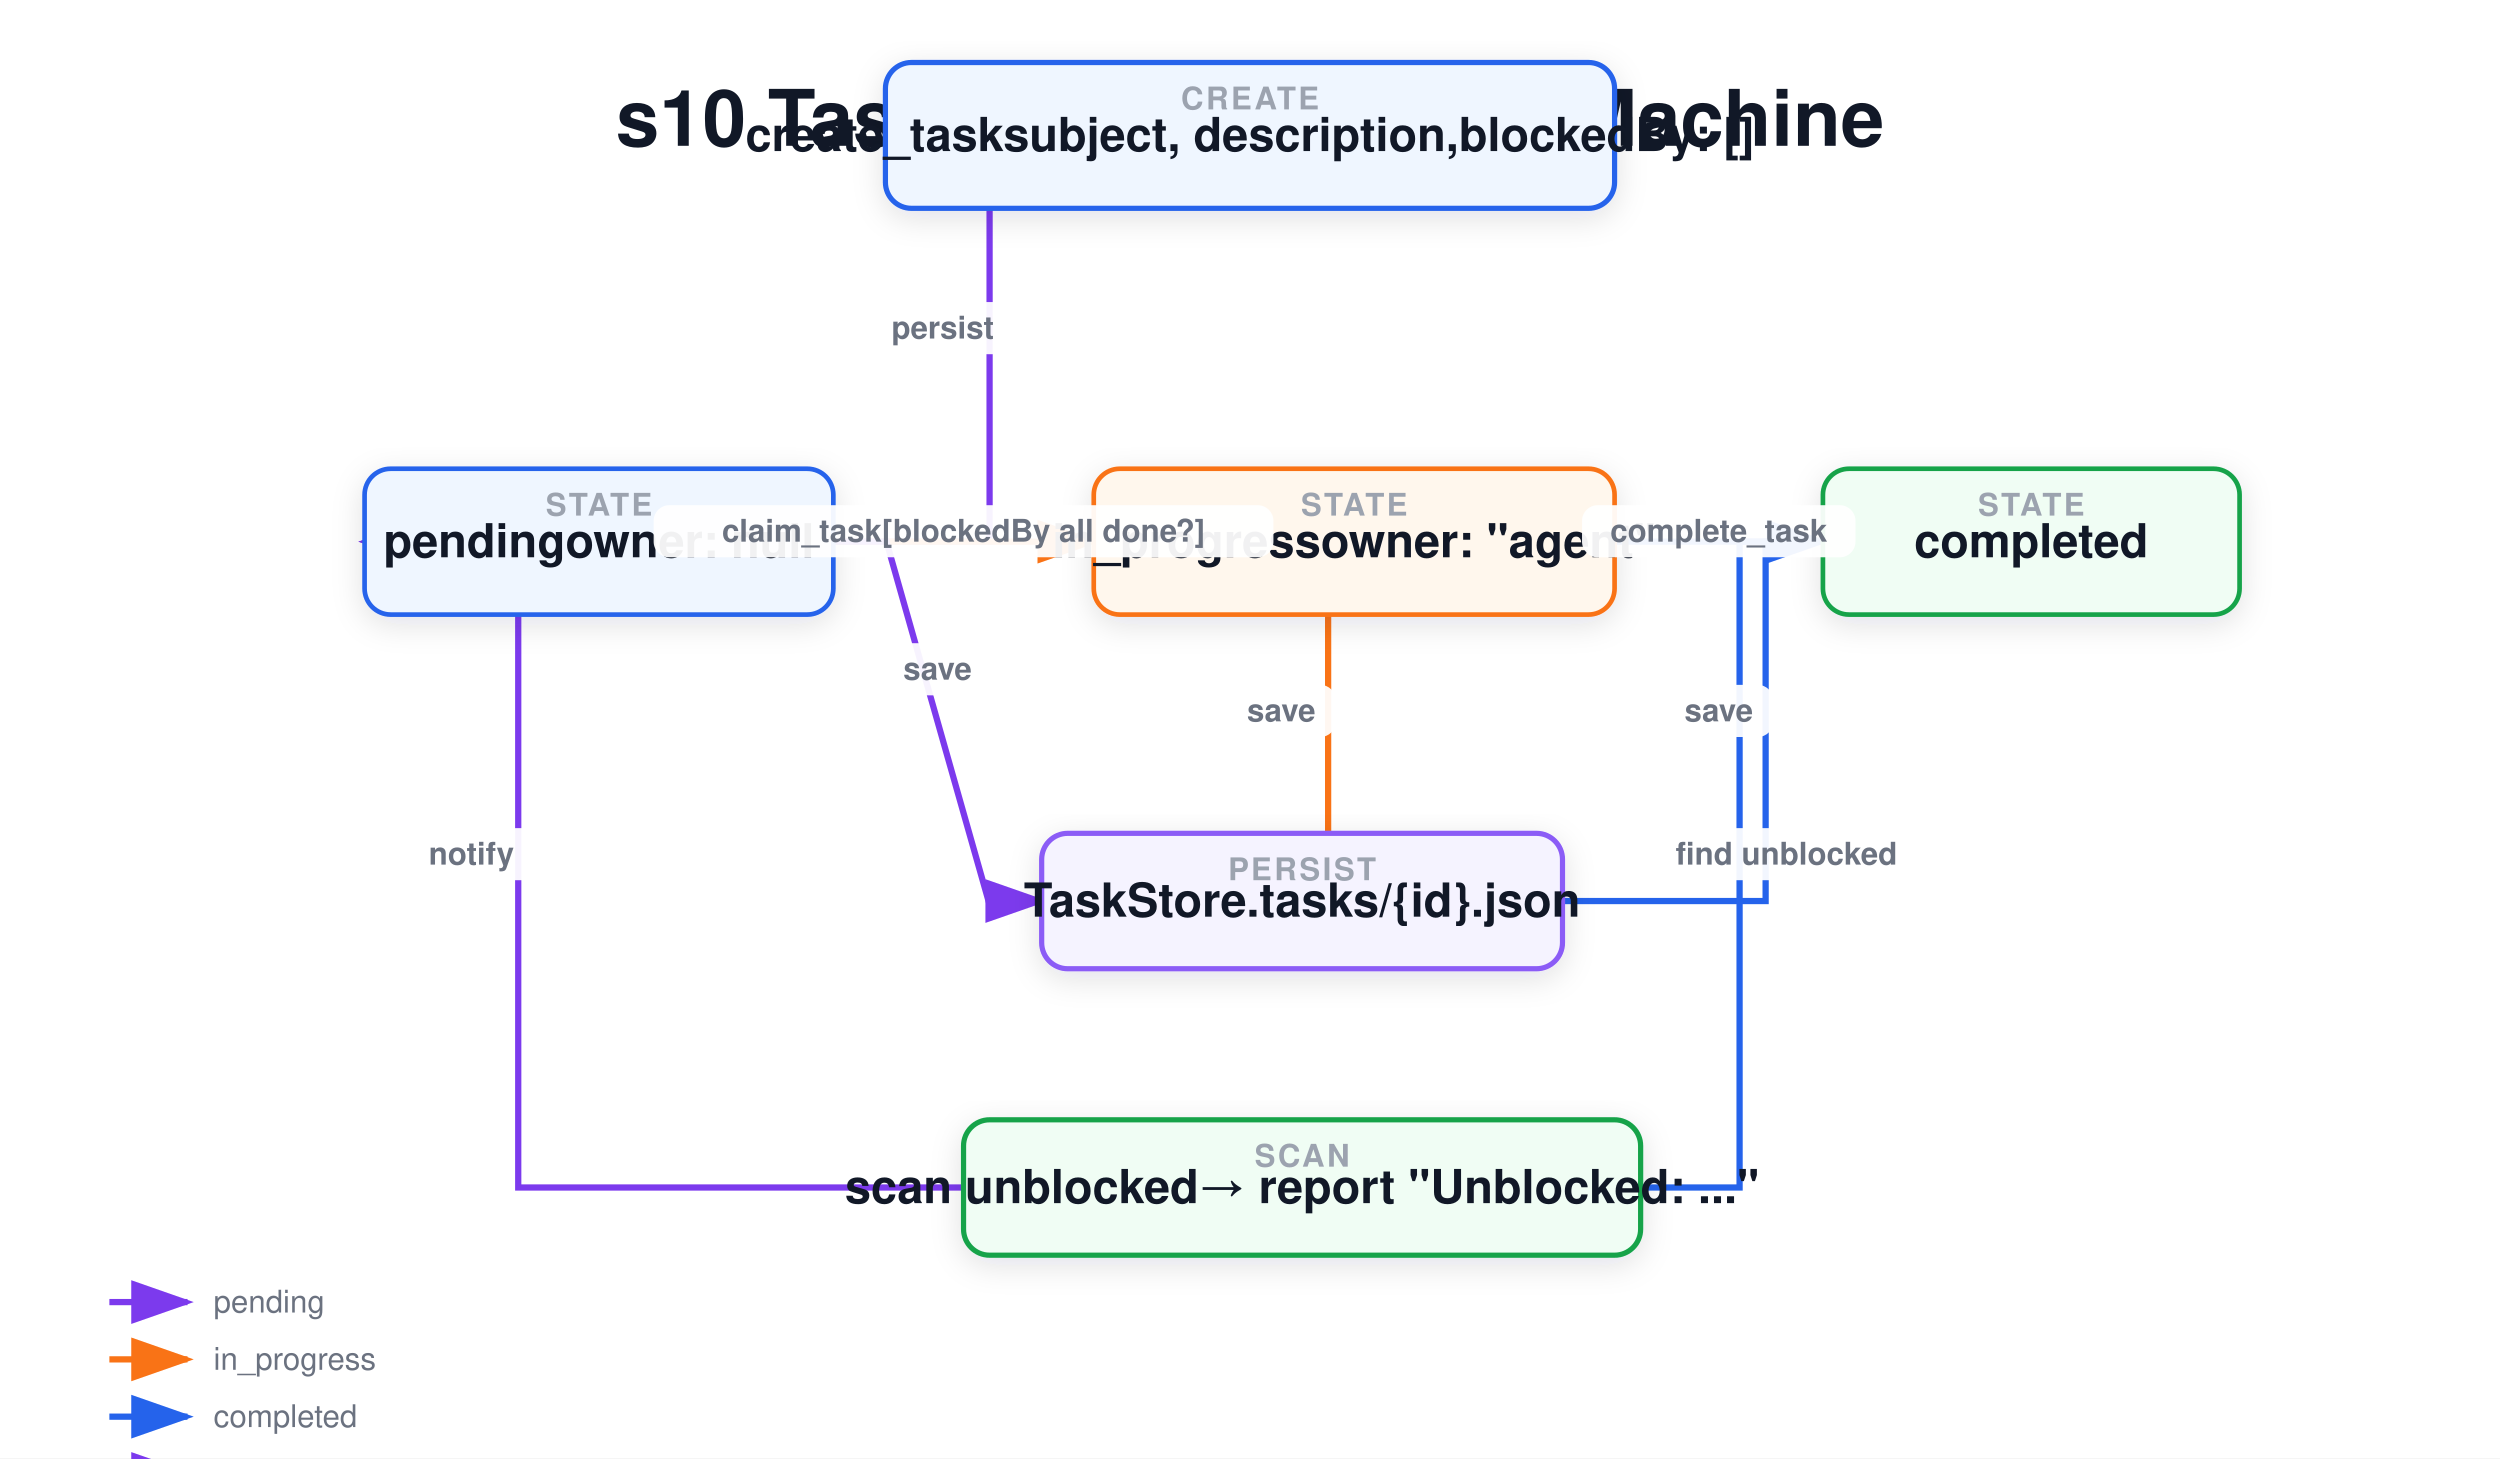
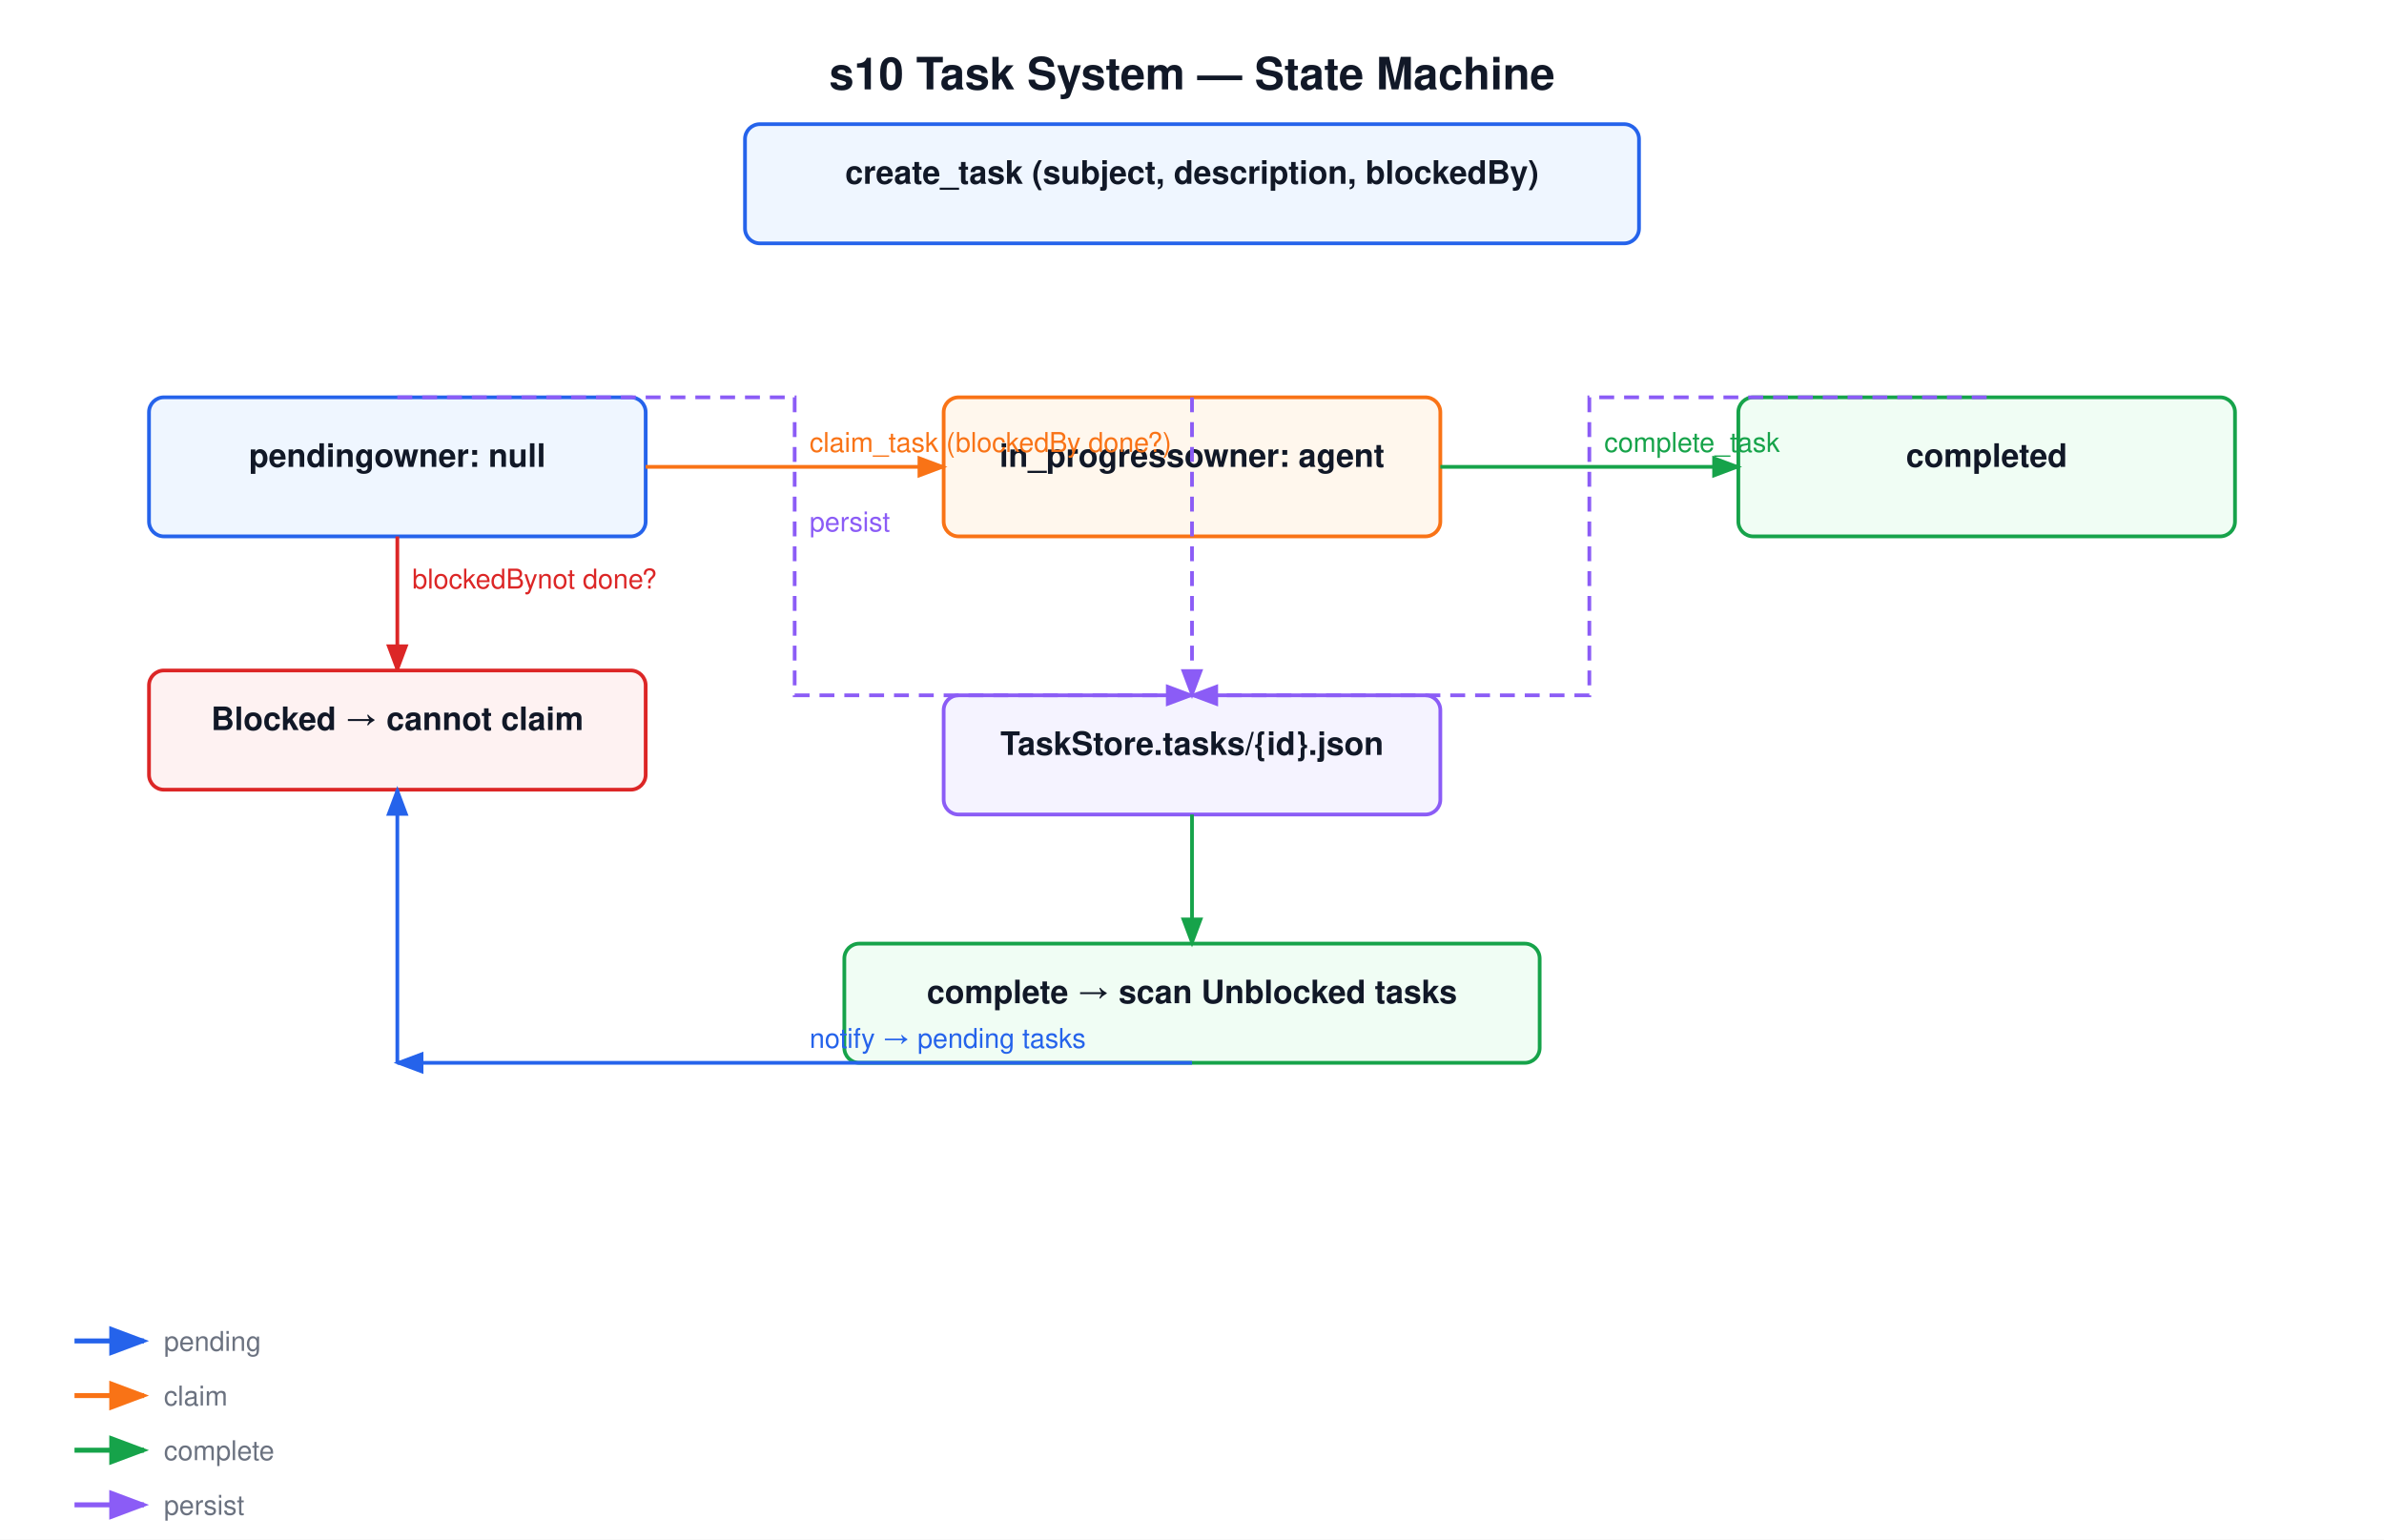
- <svg xmlns="http://www.w3.org/2000/svg" viewBox="0 0 960 560" width="960" height="560">
+ <svg xmlns="http://www.w3.org/2000/svg" viewBox="0 0 960 620" width="960" height="620">
  <defs>
-     <marker id="arrowA" markerWidth="10" markerHeight="7" refX="9" refY="3.5" orient="auto">
-       <polygon points="0 0, 10 3.5, 0 7" fill="#7c3aed" />
+     <marker id="arrow_2563eb" markerWidth="8" markerHeight="6" refX="7" refY="3" orient="auto">
+       <polygon points="0 0, 8 3, 0 6" fill="#2563eb" />
    </marker>
-     <marker id="arrowB" markerWidth="10" markerHeight="7" refX="9" refY="3.5" orient="auto">
-       <polygon points="0 0, 10 3.5, 0 7" fill="#10b981" />
+     <marker id="arrow_16a34a" markerWidth="8" markerHeight="6" refX="7" refY="3" orient="auto">
+       <polygon points="0 0, 8 3, 0 6" fill="#16a34a" />
    </marker>
-     <marker id="arrowC" markerWidth="10" markerHeight="7" refX="9" refY="3.5" orient="auto">
-       <polygon points="0 0, 10 3.5, 0 7" fill="#2563eb" />
+     <marker id="arrow_8b5cf6" markerWidth="8" markerHeight="6" refX="7" refY="3" orient="auto">
+       <polygon points="0 0, 8 3, 0 6" fill="#8b5cf6" />
    </marker>
-     <marker id="arrowE" markerWidth="10" markerHeight="7" refX="9" refY="3.5" orient="auto">
-       <polygon points="0 0, 10 3.5, 0 7" fill="#f97316" />
+     <marker id="arrow_f97316" markerWidth="8" markerHeight="6" refX="7" refY="3" orient="auto">
+       <polygon points="0 0, 8 3, 0 6" fill="#f97316" />
    </marker>
-     <marker id="arrowF" markerWidth="10" markerHeight="7" refX="9" refY="3.5" orient="auto">
-       <polygon points="0 0, 10 3.5, 0 7" fill="#7c3aed" />
+     <marker id="arrow_dc2626" markerWidth="8" markerHeight="6" refX="7" refY="3" orient="auto">
+       <polygon points="0 0, 8 3, 0 6" fill="#dc2626" />
    </marker>
-     <marker id="arrowG" markerWidth="10" markerHeight="7" refX="9" refY="3.5" orient="auto">
-       <polygon points="0 0, 10 3.5, 0 7" fill="#ef4444" />
+     <marker id="arrow_6b7280" markerWidth="8" markerHeight="6" refX="7" refY="3" orient="auto">
+       <polygon points="0 0, 8 3, 0 6" fill="#6b7280" />
    </marker>
-     <marker id="arrowH" markerWidth="10" markerHeight="7" refX="9" refY="3.5" orient="auto">
-       <polygon points="0 0, 10 3.5, 0 7" fill="#6b7280" />
-     </marker>
-     <filter id="shadowSoft" x="-20%" y="-20%" width="140%" height="160%">
-       <feDropShadow dx="0" dy="3" stdDeviation="6" flood-color="#0f172a" flood-opacity="0.12" />
-     </filter>
-     <filter id="shadowGlass" x="-20%" y="-20%" width="140%" height="160%">
-       <feDropShadow dx="0" dy="10" stdDeviation="16" flood-color="#020617" flood-opacity="0.28" />
-     </filter>
-     <style>
-     text { font-family: 'Helvetica Neue', Helvetica, Arial, 'PingFang SC', 'Microsoft YaHei', 'Microsoft JhengHei', 'SimHei', sans-serif; }
-     .title { font-size: 30px; font-weight: 700; fill: #111827; }
-     .subtitle { font-size: 14px; font-weight: 500; fill: #6b7280; }
-     .section { font-size: 13px; font-weight: 700; fill: #2563eb; letter-spacing: 1.4px; }
-     .section-sub { font-size: 12px; font-weight: 500; fill: #94a3b8; }
-     .node-title { font-size: 18px; font-weight: 700; fill: #111827; }
-     .node-sub { font-size: 12px; font-weight: 500; fill: #6b7280; }
-     .node-type { font-size: 12px; font-weight: 700; fill: #9ca3af; letter-spacing: 0.08em; }
-     .arrow-label { font-size: 12px; font-weight: 600; fill: #6b7280; }
-     .legend { font-size: 12px; font-weight: 500; fill: #6b7280; }
-     .footnote { font-size: 12px; font-weight: 500; fill: #94a3b8; }
-     </style>
  </defs>
-   <rect width="960.0" height="560.0" fill="#ffffff" />
-   <text x="480.0" y="56" text-anchor="middle" class="title">s10 Task System — State Machine</text>
-   <path d="M 620.0,52.0 L 380.0,52.0 L 380.0,208.0 L 140.0,208.0" fill="none" stroke="#7c3aed" stroke-width="2.4" marker-end="url(#arrowA)" />
-   <path d="M 320.0,208.0 L 420.0,208.0" fill="none" stroke="#f97316" stroke-width="2.4" marker-end="url(#arrowE)" />
-   <path d="M 620.0,208.0 L 700.0,208.0" fill="none" stroke="#2563eb" stroke-width="2.4" marker-end="url(#arrowC)" />
-   <path d="M 320.0,208.0 L 340.4,208.0 L 379.6,346.0 L 400.0,346.0" fill="none" stroke="#7c3aed" stroke-width="2.4" marker-end="url(#arrowA)" />
-   <path d="M 620.0,208.0 L 510.0,208.0 L 510.0,346.0 L 400.0,346.0" fill="none" stroke="#f97316" stroke-width="2.4" marker-end="url(#arrowE)" />
-   <path d="M 860.0,208.0 L 678.0,208.0 L 678.0,346.0 L 400.0,346.0" fill="none" stroke="#2563eb" stroke-width="2.4" marker-end="url(#arrowC)" />
-   <path d="M 860.0,208.0 L 668.0,208.0 L 668.0,456.0 L 370.0,456.0" fill="none" stroke="#2563eb" stroke-width="2.4" marker-end="url(#arrowC)" />
-   <path d="M 630.0,456.0 L 199.0,456.0 L 199.0,208.0 L 140.0,208.0" fill="none" stroke="#7c3aed" stroke-width="2.4" marker-end="url(#arrowA)" />
-   <rect x="340.0" y="24.0" width="280.0" height="56.0" rx="10.0" fill="#eff6ff" stroke="#2563eb" stroke-width="2.0" filter="url(#shadowSoft)" />
-   <text x="480.0" y="42.0" text-anchor="middle" class="node-type">CREATE</text>
-   <text x="480.0" y="58.0" text-anchor="middle" class="node-title">create_task
- subject, description,
- blockedBy: []</text>
-   <rect x="140.0" y="180.0" width="180.0" height="56.0" rx="10.0" fill="#eff6ff" stroke="#2563eb" stroke-width="1.8" filter="url(#shadowSoft)" />
-   <text x="230.0" y="198.0" text-anchor="middle" class="node-type">STATE</text>
-   <text x="230.0" y="214.0" text-anchor="middle" class="node-title">pending
+   <rect width="960" height="620" fill="#ffffff" />
+   <text x="480" y="36" text-anchor="middle" font-family="Helvetica Neue,Helvetica,Arial,PingFang SC,Microsoft YaHei,sans-serif" font-size="18" fill="#111827" font-weight="600">s10 Task System — State Machine</text>
+   <rect x="300" y="50" width="360" height="48" rx="6" fill="#eff6ff" stroke="#2563eb" stroke-width="1.5" />
+   <text x="480" y="74" text-anchor="middle" font-family="Helvetica Neue,Helvetica,Arial,PingFang SC,Microsoft YaHei,sans-serif" font-size="13" fill="#111827" font-weight="600">create_task (subject, description, blockedBy)</text>
+   <rect x="60" y="160" width="200" height="56" rx="6" fill="#eff6ff" stroke="#2563eb" stroke-width="1.5" />
+   <text x="160" y="188" text-anchor="middle" font-family="Helvetica Neue,Helvetica,Arial,PingFang SC,Microsoft YaHei,sans-serif" font-size="13" fill="#111827" font-weight="600">pending
owner: null</text>
-   <rect x="420.0" y="180.0" width="200.0" height="56.0" rx="10.0" fill="#fff7ed" stroke="#f97316" stroke-width="1.8" filter="url(#shadowSoft)" />
-   <text x="520.0" y="198.0" text-anchor="middle" class="node-type">STATE</text>
-   <text x="520.0" y="214.0" text-anchor="middle" class="node-title">in_progress
- owner: "agent"</text>
-   <rect x="700.0" y="180.0" width="160.0" height="56.0" rx="10.0" fill="#f0fdf4" stroke="#16a34a" stroke-width="1.8" filter="url(#shadowSoft)" />
-   <text x="780.0" y="198.0" text-anchor="middle" class="node-type">STATE</text>
-   <text x="780.0" y="214.0" text-anchor="middle" class="node-title">completed</text>
-   <rect x="400.0" y="320.0" width="200.0" height="52.0" rx="10.0" fill="#f5f3ff" stroke="#8b5cf6" stroke-width="2.0" filter="url(#shadowSoft)" />
-   <text x="500.0" y="338.0" text-anchor="middle" class="node-type">PERSIST</text>
-   <text x="500.0" y="352.0" text-anchor="middle" class="node-title">TaskStore
+   <rect x="380" y="160" width="200" height="56" rx="6" fill="#fff7ed" stroke="#f97316" stroke-width="1.5" />
+   <text x="480" y="188" text-anchor="middle" font-family="Helvetica Neue,Helvetica,Arial,PingFang SC,Microsoft YaHei,sans-serif" font-size="13" fill="#111827" font-weight="600">in_progress
+ owner: agent</text>
+   <rect x="700" y="160" width="200" height="56" rx="6" fill="#f0fdf4" stroke="#16a34a" stroke-width="1.5" />
+   <text x="800" y="188" text-anchor="middle" font-family="Helvetica Neue,Helvetica,Arial,PingFang SC,Microsoft YaHei,sans-serif" font-size="13" fill="#111827" font-weight="600">completed</text>
+   <path d="M 260,188 L 320,188 L 320,188 L 380,188" fill="none" stroke="#f97316" stroke-width="1.5" marker-end="url(#arrow_f97316)" />
+   <text x="326" y="182" font-family="Helvetica Neue,Helvetica,Arial,PingFang SC,Microsoft YaHei,sans-serif" font-size="11" fill="#f97316">claim_task (blockedBy done?)</text>
+   <path d="M 580,188 L 640,188 L 640,188 L 700,188" fill="none" stroke="#16a34a" stroke-width="1.5" marker-end="url(#arrow_16a34a)" />
+   <text x="646" y="182" font-family="Helvetica Neue,Helvetica,Arial,PingFang SC,Microsoft YaHei,sans-serif" font-size="11" fill="#16a34a">complete_task</text>
+   <path d="M 160,216 L 160,270" fill="none" stroke="#dc2626" stroke-width="1.5" marker-end="url(#arrow_dc2626)" />
+   <text x="166" y="237" font-family="Helvetica Neue,Helvetica,Arial,PingFang SC,Microsoft YaHei,sans-serif" font-size="11" fill="#dc2626">blockedBy
+ not done?</text>
+   <rect x="60" y="270" width="200" height="48" rx="6" fill="#fef2f2" stroke="#dc2626" stroke-width="1.5" />
+   <text x="160" y="294" text-anchor="middle" font-family="Helvetica Neue,Helvetica,Arial,PingFang SC,Microsoft YaHei,sans-serif" font-size="13" fill="#111827" font-weight="600">Blocked → cannot claim</text>
+   <rect x="380" y="280" width="200" height="48" rx="6" fill="#f5f3ff" stroke="#8b5cf6" stroke-width="1.5" />
+   <text x="480" y="304" text-anchor="middle" font-family="Helvetica Neue,Helvetica,Arial,PingFang SC,Microsoft YaHei,sans-serif" font-size="13" fill="#111827" font-weight="600">TaskStore
.tasks/{id}.json</text>
-   <rect x="370.0" y="430.0" width="260.0" height="52.0" rx="10.0" fill="#f0fdf4" stroke="#16a34a" stroke-width="2.0" filter="url(#shadowSoft)" />
-   <text x="500.0" y="448.0" text-anchor="middle" class="node-type">SCAN</text>
-   <text x="500.0" y="462.0" text-anchor="middle" class="node-title">scan unblocked
- → report "Unblocked: ..."</text>
-   <rect x="330.5" y="116.0" width="63" height="20" rx="6" fill="#ffffff" opacity="0.94" />
-   <text x="362.0" y="130.0" text-anchor="middle" class="arrow-label">persist</text>
-   <rect x="251.0" y="194.0" width="238" height="20" rx="6" fill="#ffffff" opacity="0.94" />
-   <text x="370.0" y="208.0" text-anchor="middle" class="arrow-label">claim_task
- [blockedBy all done?]</text>
-   <rect x="607.5" y="194.0" width="105" height="20" rx="6" fill="#ffffff" opacity="0.94" />
-   <text x="660.0" y="208.0" text-anchor="middle" class="arrow-label">complete_task</text>
-   <rect x="339.0" y="247.0" width="42" height="20" rx="6" fill="#ffffff" opacity="0.94" />
-   <text x="360.0" y="261.0" text-anchor="middle" class="arrow-label">save</text>
-   <rect x="471.0" y="263.0" width="42" height="20" rx="6" fill="#ffffff" opacity="0.94" />
-   <text x="492.0" y="277.0" text-anchor="middle" class="arrow-label">save</text>
-   <rect x="639.0" y="263.0" width="42" height="20" rx="6" fill="#ffffff" opacity="0.94" />
-   <text x="660.0" y="277.0" text-anchor="middle" class="arrow-label">save</text>
-   <rect x="630.0" y="318.0" width="112" height="20" rx="6" fill="#ffffff" opacity="0.94" />
-   <text x="686.0" y="332.0" text-anchor="middle" class="arrow-label">find unblocked</text>
-   <rect x="153.0" y="318.0" width="56" height="20" rx="6" fill="#ffffff" opacity="0.94" />
-   <text x="181.0" y="332.0" text-anchor="middle" class="arrow-label">notify</text>
-   <line x1="42.0" y1="500.0" x2="72.0" y2="500.0" stroke="#7c3aed" stroke-width="2.4" marker-end="url(#arrowA)" />
-   <text x="82.0" y="504.0" class="legend">pending</text>
-   <line x1="42.0" y1="522.0" x2="72.0" y2="522.0" stroke="#f97316" stroke-width="2.4" marker-end="url(#arrowE)" />
-   <text x="82.0" y="526.0" class="legend">in_progress</text>
-   <line x1="42.0" y1="544.0" x2="72.0" y2="544.0" stroke="#2563eb" stroke-width="2.4" marker-end="url(#arrowC)" />
-   <text x="82.0" y="548.0" class="legend">completed</text>
-   <line x1="42.0" y1="566.0" x2="72.0" y2="566.0" stroke="#7c3aed" stroke-width="2.4" marker-end="url(#arrowA)" />
-   <text x="82.0" y="570.0" class="legend">persist</text>
+   <path d="M 160,160 L 320,160 L 320,280 L 480,280" fill="none" stroke="#8b5cf6" stroke-width="1.5" stroke-dasharray="6,4" marker-end="url(#arrow_8b5cf6)" />
+   <text x="326" y="214" font-family="Helvetica Neue,Helvetica,Arial,PingFang SC,Microsoft YaHei,sans-serif" font-size="11" fill="#8b5cf6">persist</text>
+   <path d="M 480,160 L 480,280" fill="none" stroke="#8b5cf6" stroke-width="1.5" stroke-dasharray="6,4" marker-end="url(#arrow_8b5cf6)" />
+   <path d="M 800,160 L 640,160 L 640,280 L 480,280" fill="none" stroke="#8b5cf6" stroke-width="1.5" stroke-dasharray="6,4" marker-end="url(#arrow_8b5cf6)" />
+   <rect x="340" y="380" width="280" height="48" rx="6" fill="#f0fdf4" stroke="#16a34a" stroke-width="1.5" />
+   <text x="480" y="404" text-anchor="middle" font-family="Helvetica Neue,Helvetica,Arial,PingFang SC,Microsoft YaHei,sans-serif" font-size="13" fill="#111827" font-weight="600">complete → scan Unblocked tasks</text>
+   <path d="M 480,328 L 480,380" fill="none" stroke="#16a34a" stroke-width="1.5" marker-end="url(#arrow_16a34a)" />
+   <path d="M 480,428 L 320,428 L 320,428 L 160,428" fill="none" stroke="#2563eb" stroke-width="1.5" marker-end="url(#arrow_2563eb)" />
+   <text x="326" y="422" font-family="Helvetica Neue,Helvetica,Arial,PingFang SC,Microsoft YaHei,sans-serif" font-size="11" fill="#2563eb">notify → pending tasks</text>
+   <path d="M 160,428 L 160,318" fill="none" stroke="#2563eb" stroke-width="1.5" marker-end="url(#arrow_2563eb)" />
+   <line x1="30" y1="540" x2="58" y2="540" stroke="#2563eb" stroke-width="2" marker-end="url(#arrow_2563eb)" />
+   <text x="66" y="544" font-family="Helvetica Neue,Helvetica,Arial,PingFang SC,Microsoft YaHei,sans-serif" font-size="11" fill="#6b7280">pending</text>
+   <line x1="30" y1="562" x2="58" y2="562" stroke="#f97316" stroke-width="2" marker-end="url(#arrow_f97316)" />
+   <text x="66" y="566" font-family="Helvetica Neue,Helvetica,Arial,PingFang SC,Microsoft YaHei,sans-serif" font-size="11" fill="#6b7280">claim</text>
+   <line x1="30" y1="584" x2="58" y2="584" stroke="#16a34a" stroke-width="2" marker-end="url(#arrow_16a34a)" />
+   <text x="66" y="588" font-family="Helvetica Neue,Helvetica,Arial,PingFang SC,Microsoft YaHei,sans-serif" font-size="11" fill="#6b7280">complete</text>
+   <line x1="30" y1="606" x2="58" y2="606" stroke="#8b5cf6" stroke-width="2" marker-end="url(#arrow_8b5cf6)" />
+   <text x="66" y="610" font-family="Helvetica Neue,Helvetica,Arial,PingFang SC,Microsoft YaHei,sans-serif" font-size="11" fill="#6b7280">persist</text>
</svg>
